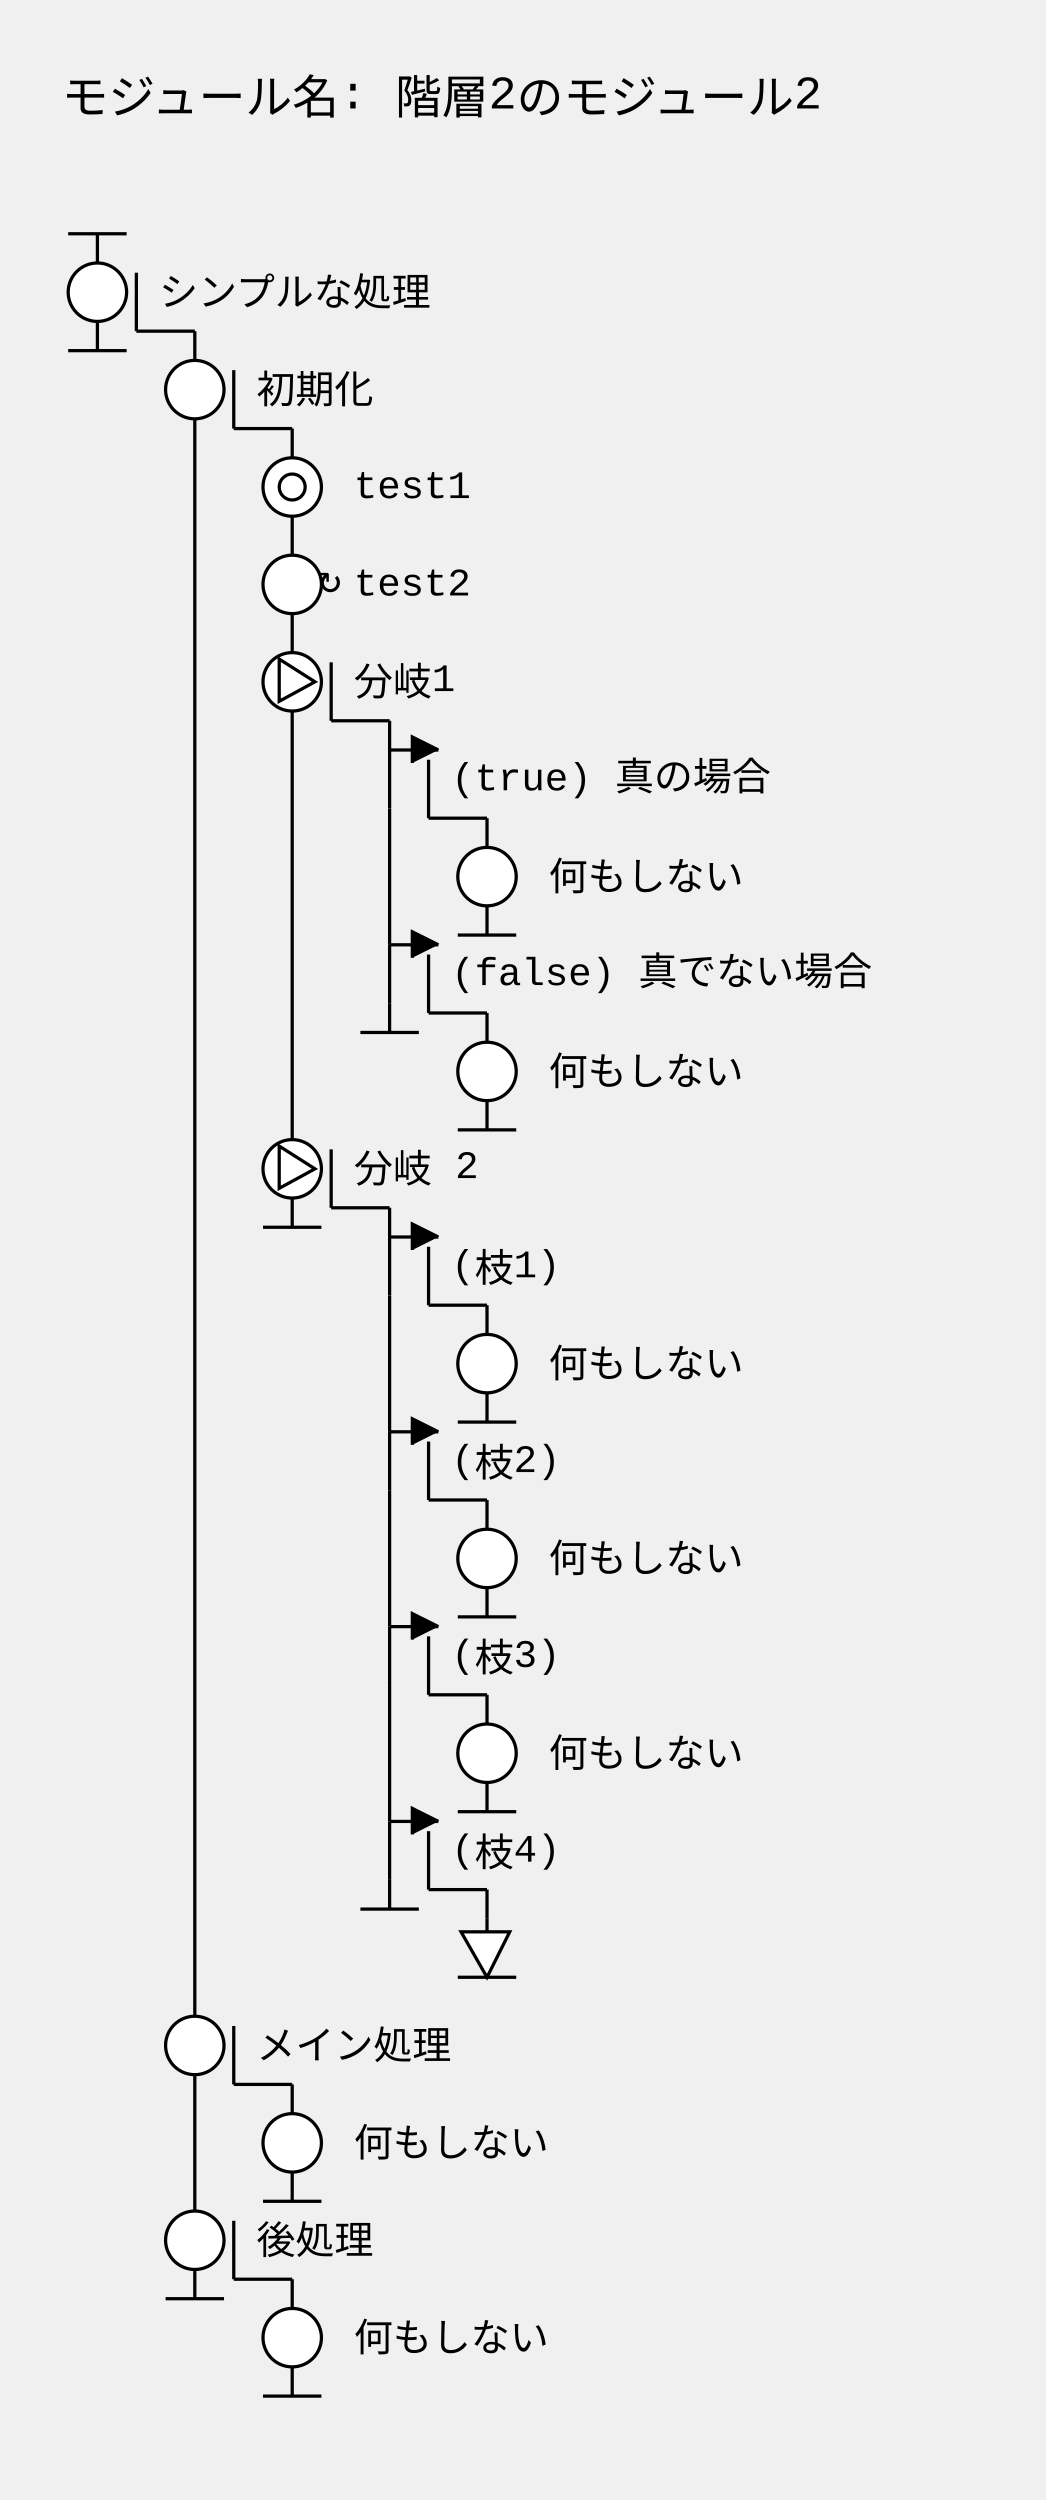
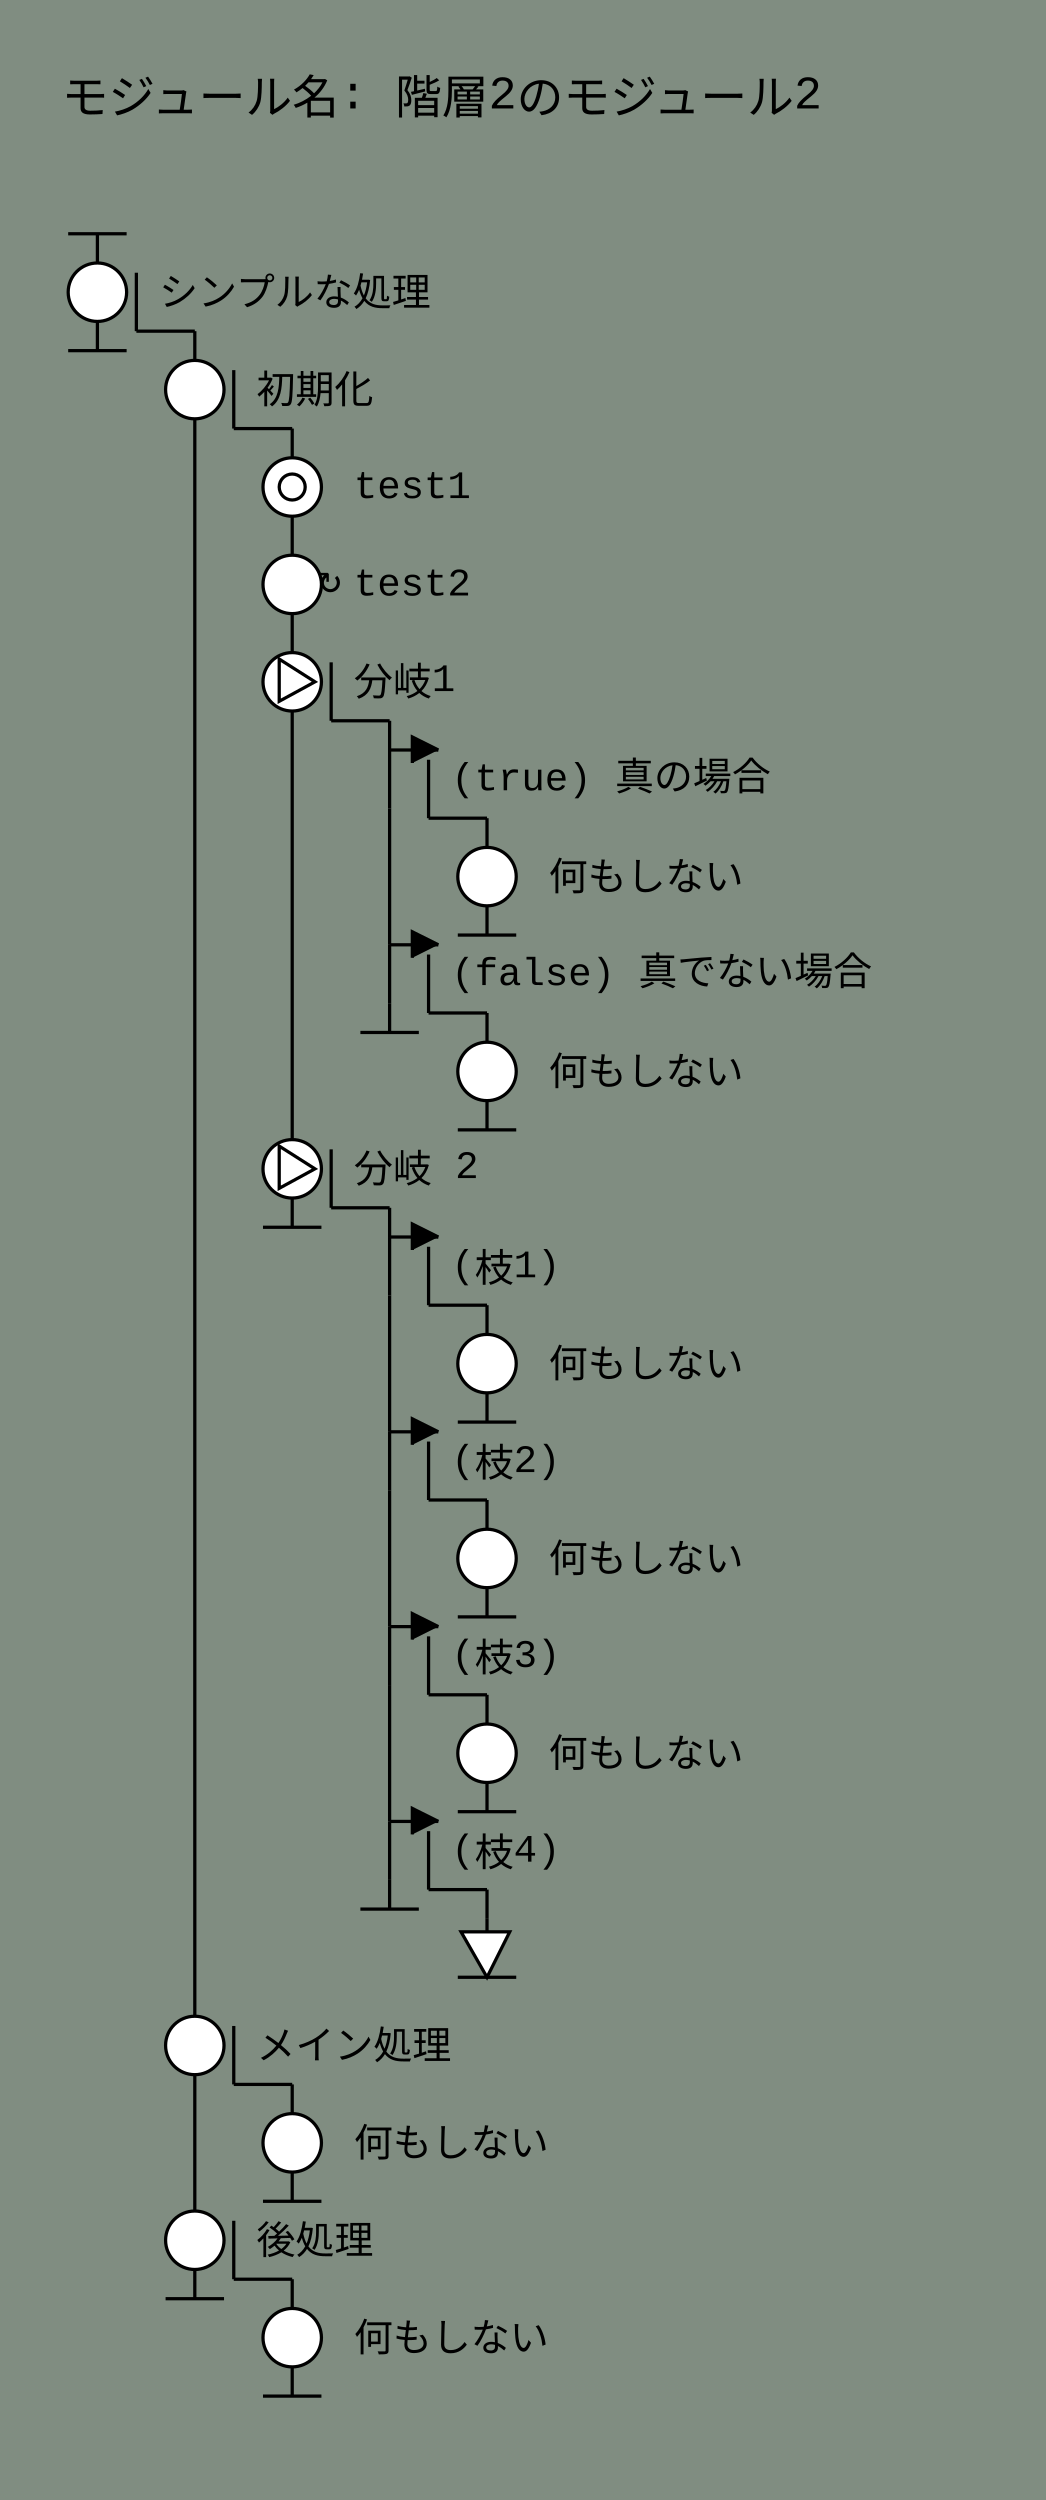
<svg xmlns="http://www.w3.org/2000/svg" width="322" height="770" style="background-color: #808d81">
+   <rect x="0" y="0" width="322" height="770" fill="#808d81" stroke="#808d81" />
  <text x="19" y="30" text-anchor="start" dominant-baseline="middle" font-family="Consolas, Meiryo UI, Courier New, monospace" font-size="120%" rotate="0">モジュール名: 階層2のモジュール2</text>
  <circle cx="30" cy="90" r="9" fill="white" stroke="black" />
  <text x="49" y="90" text-anchor="start" dominant-baseline="middle" font-family="Consolas, Meiryo UI, Courier New, monospace" font-size="100%" rotate="0">シンプルな処理</text>
  <line x1="30" y1="72" x2="30" y2="81" stroke="black" />
  <line x1="21" y1="72" x2="39" y2="72" stroke="black" />
  <line x1="30" y1="99" x2="30" y2="108" stroke="black" />
  <line x1="21" y1="108" x2="39" y2="108" stroke="black" />
  <circle cx="60" cy="120" r="9" fill="white" stroke="black" />
  <text x="79" y="120" text-anchor="start" dominant-baseline="middle" font-family="Consolas, Meiryo UI, Courier New, monospace" font-size="100%" rotate="0">初期化</text>
  <line x1="60" y1="102" x2="60" y2="111" stroke="black" />
  <line x1="42" y1="102" x2="60" y2="102" stroke="black" />
  <line x1="42" y1="84" x2="42" y2="102" stroke="black" />
  <circle cx="90" cy="150" r="9" fill="white" stroke="black" />
  <circle cx="90" cy="150" r="4" fill="white" stroke="black" />
  <text x="109" y="150" text-anchor="start" dominant-baseline="middle" font-family="Consolas, Meiryo UI, Courier New, monospace" font-size="100%" rotate="0">test1</text>
  <line x1="90" y1="132" x2="90" y2="141" stroke="black" />
  <line x1="72" y1="132" x2="90" y2="132" stroke="black" />
  <line x1="72" y1="114" x2="72" y2="132" stroke="black" />
  <circle cx="90" cy="180" r="9" fill="white" stroke="black" />
  <text x="98" y="179" text-anchor="start" dominant-baseline="middle" font-family="Consolas, Meiryo UI, Courier New, monospace" font-size="100%" rotate="240">↻</text>
  <text x="109" y="180" text-anchor="start" dominant-baseline="middle" font-family="Consolas, Meiryo UI, Courier New, monospace" font-size="100%" rotate="0">test2</text>
  <line x1="90" y1="159" x2="90" y2="171" stroke="black" />
  <circle cx="90" cy="210" r="9" fill="white" stroke="black" />
  <polygon points="97 210 86 216 86 203" fill="white" stroke="black" />
  <text x="109" y="210" text-anchor="start" dominant-baseline="middle" font-family="Consolas, Meiryo UI, Courier New, monospace" font-size="100%" rotate="0">分岐1</text>
  <line x1="90" y1="189" x2="90" y2="201" stroke="black" />
  <line x1="120" y1="231" x2="120" y2="249" stroke="black" />
  <line x1="120" y1="231" x2="135" y2="231" stroke="black" />
  <path d="M 135 231 L 127 227 L 127 235" stroke="black" fill="black" />
  <text x="139" y="240" text-anchor="start" dominant-baseline="middle" font-family="Consolas, Meiryo UI, Courier New, monospace" font-size="100%" rotate="0">(true) 真の場合</text>
  <line x1="120" y1="222" x2="120" y2="231" stroke="black" />
  <line x1="102" y1="222" x2="120" y2="222" stroke="black" />
  <line x1="102" y1="204" x2="102" y2="222" stroke="black" />
  <circle cx="150" cy="270" r="9" fill="white" stroke="black" />
  <text x="169" y="270" text-anchor="start" dominant-baseline="middle" font-family="Consolas, Meiryo UI, Courier New, monospace" font-size="100%" rotate="0">何もしない</text>
  <line x1="150" y1="279" x2="150" y2="288" stroke="black" />
  <line x1="141" y1="288" x2="159" y2="288" stroke="black" />
  <line x1="150" y1="252" x2="150" y2="261" stroke="black" />
  <line x1="132" y1="252" x2="150" y2="252" stroke="black" />
  <line x1="132" y1="234" x2="132" y2="252" stroke="black" />
  <line x1="120" y1="291" x2="120" y2="309" stroke="black" />
  <line x1="120" y1="291" x2="135" y2="291" stroke="black" />
  <path d="M 135 291 L 127 287 L 127 295" stroke="black" fill="black" />
  <text x="139" y="300" text-anchor="start" dominant-baseline="middle" font-family="Consolas, Meiryo UI, Courier New, monospace" font-size="100%" rotate="0">(false) 真でない場合</text>
  <line x1="120" y1="249" x2="120" y2="291" stroke="black" />
  <line x1="120" y1="309" x2="120" y2="318" stroke="black" />
  <line x1="111" y1="318" x2="129" y2="318" stroke="black" />
  <circle cx="150" cy="330" r="9" fill="white" stroke="black" />
  <text x="169" y="330" text-anchor="start" dominant-baseline="middle" font-family="Consolas, Meiryo UI, Courier New, monospace" font-size="100%" rotate="0">何もしない</text>
  <line x1="150" y1="339" x2="150" y2="348" stroke="black" />
  <line x1="141" y1="348" x2="159" y2="348" stroke="black" />
  <line x1="150" y1="312" x2="150" y2="321" stroke="black" />
  <line x1="132" y1="312" x2="150" y2="312" stroke="black" />
  <line x1="132" y1="294" x2="132" y2="312" stroke="black" />
  <circle cx="90" cy="360" r="9" fill="white" stroke="black" />
  <polygon points="97 360 86 366 86 353" fill="white" stroke="black" />
  <text x="109" y="360" text-anchor="start" dominant-baseline="middle" font-family="Consolas, Meiryo UI, Courier New, monospace" font-size="100%" rotate="0">分岐 2</text>
  <line x1="90" y1="219" x2="90" y2="351" stroke="black" />
  <line x1="90" y1="369" x2="90" y2="378" stroke="black" />
  <line x1="81" y1="378" x2="99" y2="378" stroke="black" />
  <line x1="120" y1="381" x2="120" y2="399" stroke="black" />
  <line x1="120" y1="381" x2="135" y2="381" stroke="black" />
  <path d="M 135 381 L 127 377 L 127 385" stroke="black" fill="black" />
  <text x="139" y="390" text-anchor="start" dominant-baseline="middle" font-family="Consolas, Meiryo UI, Courier New, monospace" font-size="100%" rotate="0">(枝1)</text>
  <line x1="120" y1="372" x2="120" y2="381" stroke="black" />
  <line x1="102" y1="372" x2="120" y2="372" stroke="black" />
  <line x1="102" y1="354" x2="102" y2="372" stroke="black" />
  <circle cx="150" cy="420" r="9" fill="white" stroke="black" />
  <text x="169" y="420" text-anchor="start" dominant-baseline="middle" font-family="Consolas, Meiryo UI, Courier New, monospace" font-size="100%" rotate="0">何もしない</text>
  <line x1="150" y1="429" x2="150" y2="438" stroke="black" />
  <line x1="141" y1="438" x2="159" y2="438" stroke="black" />
  <line x1="150" y1="402" x2="150" y2="411" stroke="black" />
  <line x1="132" y1="402" x2="150" y2="402" stroke="black" />
  <line x1="132" y1="384" x2="132" y2="402" stroke="black" />
  <line x1="120" y1="441" x2="120" y2="459" stroke="black" />
  <line x1="120" y1="441" x2="135" y2="441" stroke="black" />
  <path d="M 135 441 L 127 437 L 127 445" stroke="black" fill="black" />
  <text x="139" y="450" text-anchor="start" dominant-baseline="middle" font-family="Consolas, Meiryo UI, Courier New, monospace" font-size="100%" rotate="0">(枝2)</text>
  <line x1="120" y1="399" x2="120" y2="441" stroke="black" />
  <circle cx="150" cy="480" r="9" fill="white" stroke="black" />
  <text x="169" y="480" text-anchor="start" dominant-baseline="middle" font-family="Consolas, Meiryo UI, Courier New, monospace" font-size="100%" rotate="0">何もしない</text>
  <line x1="150" y1="489" x2="150" y2="498" stroke="black" />
  <line x1="141" y1="498" x2="159" y2="498" stroke="black" />
  <line x1="150" y1="462" x2="150" y2="471" stroke="black" />
  <line x1="132" y1="462" x2="150" y2="462" stroke="black" />
  <line x1="132" y1="444" x2="132" y2="462" stroke="black" />
  <line x1="120" y1="501" x2="120" y2="519" stroke="black" />
  <line x1="120" y1="501" x2="135" y2="501" stroke="black" />
  <path d="M 135 501 L 127 497 L 127 505" stroke="black" fill="black" />
  <text x="139" y="510" text-anchor="start" dominant-baseline="middle" font-family="Consolas, Meiryo UI, Courier New, monospace" font-size="100%" rotate="0">(枝3)</text>
  <line x1="120" y1="459" x2="120" y2="501" stroke="black" />
  <circle cx="150" cy="540" r="9" fill="white" stroke="black" />
  <text x="169" y="540" text-anchor="start" dominant-baseline="middle" font-family="Consolas, Meiryo UI, Courier New, monospace" font-size="100%" rotate="0">何もしない</text>
  <line x1="150" y1="549" x2="150" y2="558" stroke="black" />
  <line x1="141" y1="558" x2="159" y2="558" stroke="black" />
  <line x1="150" y1="522" x2="150" y2="531" stroke="black" />
  <line x1="132" y1="522" x2="150" y2="522" stroke="black" />
  <line x1="132" y1="504" x2="132" y2="522" stroke="black" />
  <line x1="120" y1="561" x2="120" y2="579" stroke="black" />
  <line x1="120" y1="561" x2="135" y2="561" stroke="black" />
  <path d="M 135 561 L 127 557 L 127 565" stroke="black" fill="black" />
  <text x="139" y="570" text-anchor="start" dominant-baseline="middle" font-family="Consolas, Meiryo UI, Courier New, monospace" font-size="100%" rotate="0">(枝4)</text>
  <line x1="120" y1="519" x2="120" y2="561" stroke="black" />
  <line x1="120" y1="579" x2="120" y2="588" stroke="black" />
  <line x1="111" y1="588" x2="129" y2="588" stroke="black" />
  <line x1="150" y1="591" x2="150" y2="600" stroke="black" />
  <polygon points="150 609 142 595 157 595" fill="white" stroke="black" />
  <line x1="141" y1="609" x2="159" y2="609" stroke="black" />
  <line x1="150" y1="582" x2="150" y2="591" stroke="black" />
  <line x1="132" y1="582" x2="150" y2="582" stroke="black" />
  <line x1="132" y1="564" x2="132" y2="582" stroke="black" />
  <circle cx="60" cy="630" r="9" fill="white" stroke="black" />
  <text x="79" y="630" text-anchor="start" dominant-baseline="middle" font-family="Consolas, Meiryo UI, Courier New, monospace" font-size="100%" rotate="0">メイン処理</text>
  <line x1="60" y1="129" x2="60" y2="621" stroke="black" />
  <circle cx="90" cy="660" r="9" fill="white" stroke="black" />
  <text x="109" y="660" text-anchor="start" dominant-baseline="middle" font-family="Consolas, Meiryo UI, Courier New, monospace" font-size="100%" rotate="0">何もしない</text>
  <line x1="90" y1="669" x2="90" y2="678" stroke="black" />
  <line x1="81" y1="678" x2="99" y2="678" stroke="black" />
  <line x1="90" y1="642" x2="90" y2="651" stroke="black" />
  <line x1="72" y1="642" x2="90" y2="642" stroke="black" />
  <line x1="72" y1="624" x2="72" y2="642" stroke="black" />
  <circle cx="60" cy="690" r="9" fill="white" stroke="black" />
  <text x="79" y="690" text-anchor="start" dominant-baseline="middle" font-family="Consolas, Meiryo UI, Courier New, monospace" font-size="100%" rotate="0">後処理</text>
  <line x1="60" y1="639" x2="60" y2="681" stroke="black" />
  <line x1="60" y1="699" x2="60" y2="708" stroke="black" />
  <line x1="51" y1="708" x2="69" y2="708" stroke="black" />
  <circle cx="90" cy="720" r="9" fill="white" stroke="black" />
  <text x="109" y="720" text-anchor="start" dominant-baseline="middle" font-family="Consolas, Meiryo UI, Courier New, monospace" font-size="100%" rotate="0">何もしない</text>
  <line x1="90" y1="729" x2="90" y2="738" stroke="black" />
  <line x1="81" y1="738" x2="99" y2="738" stroke="black" />
  <line x1="90" y1="702" x2="90" y2="711" stroke="black" />
  <line x1="72" y1="702" x2="90" y2="702" stroke="black" />
  <line x1="72" y1="684" x2="72" y2="702" stroke="black" />
</svg>
